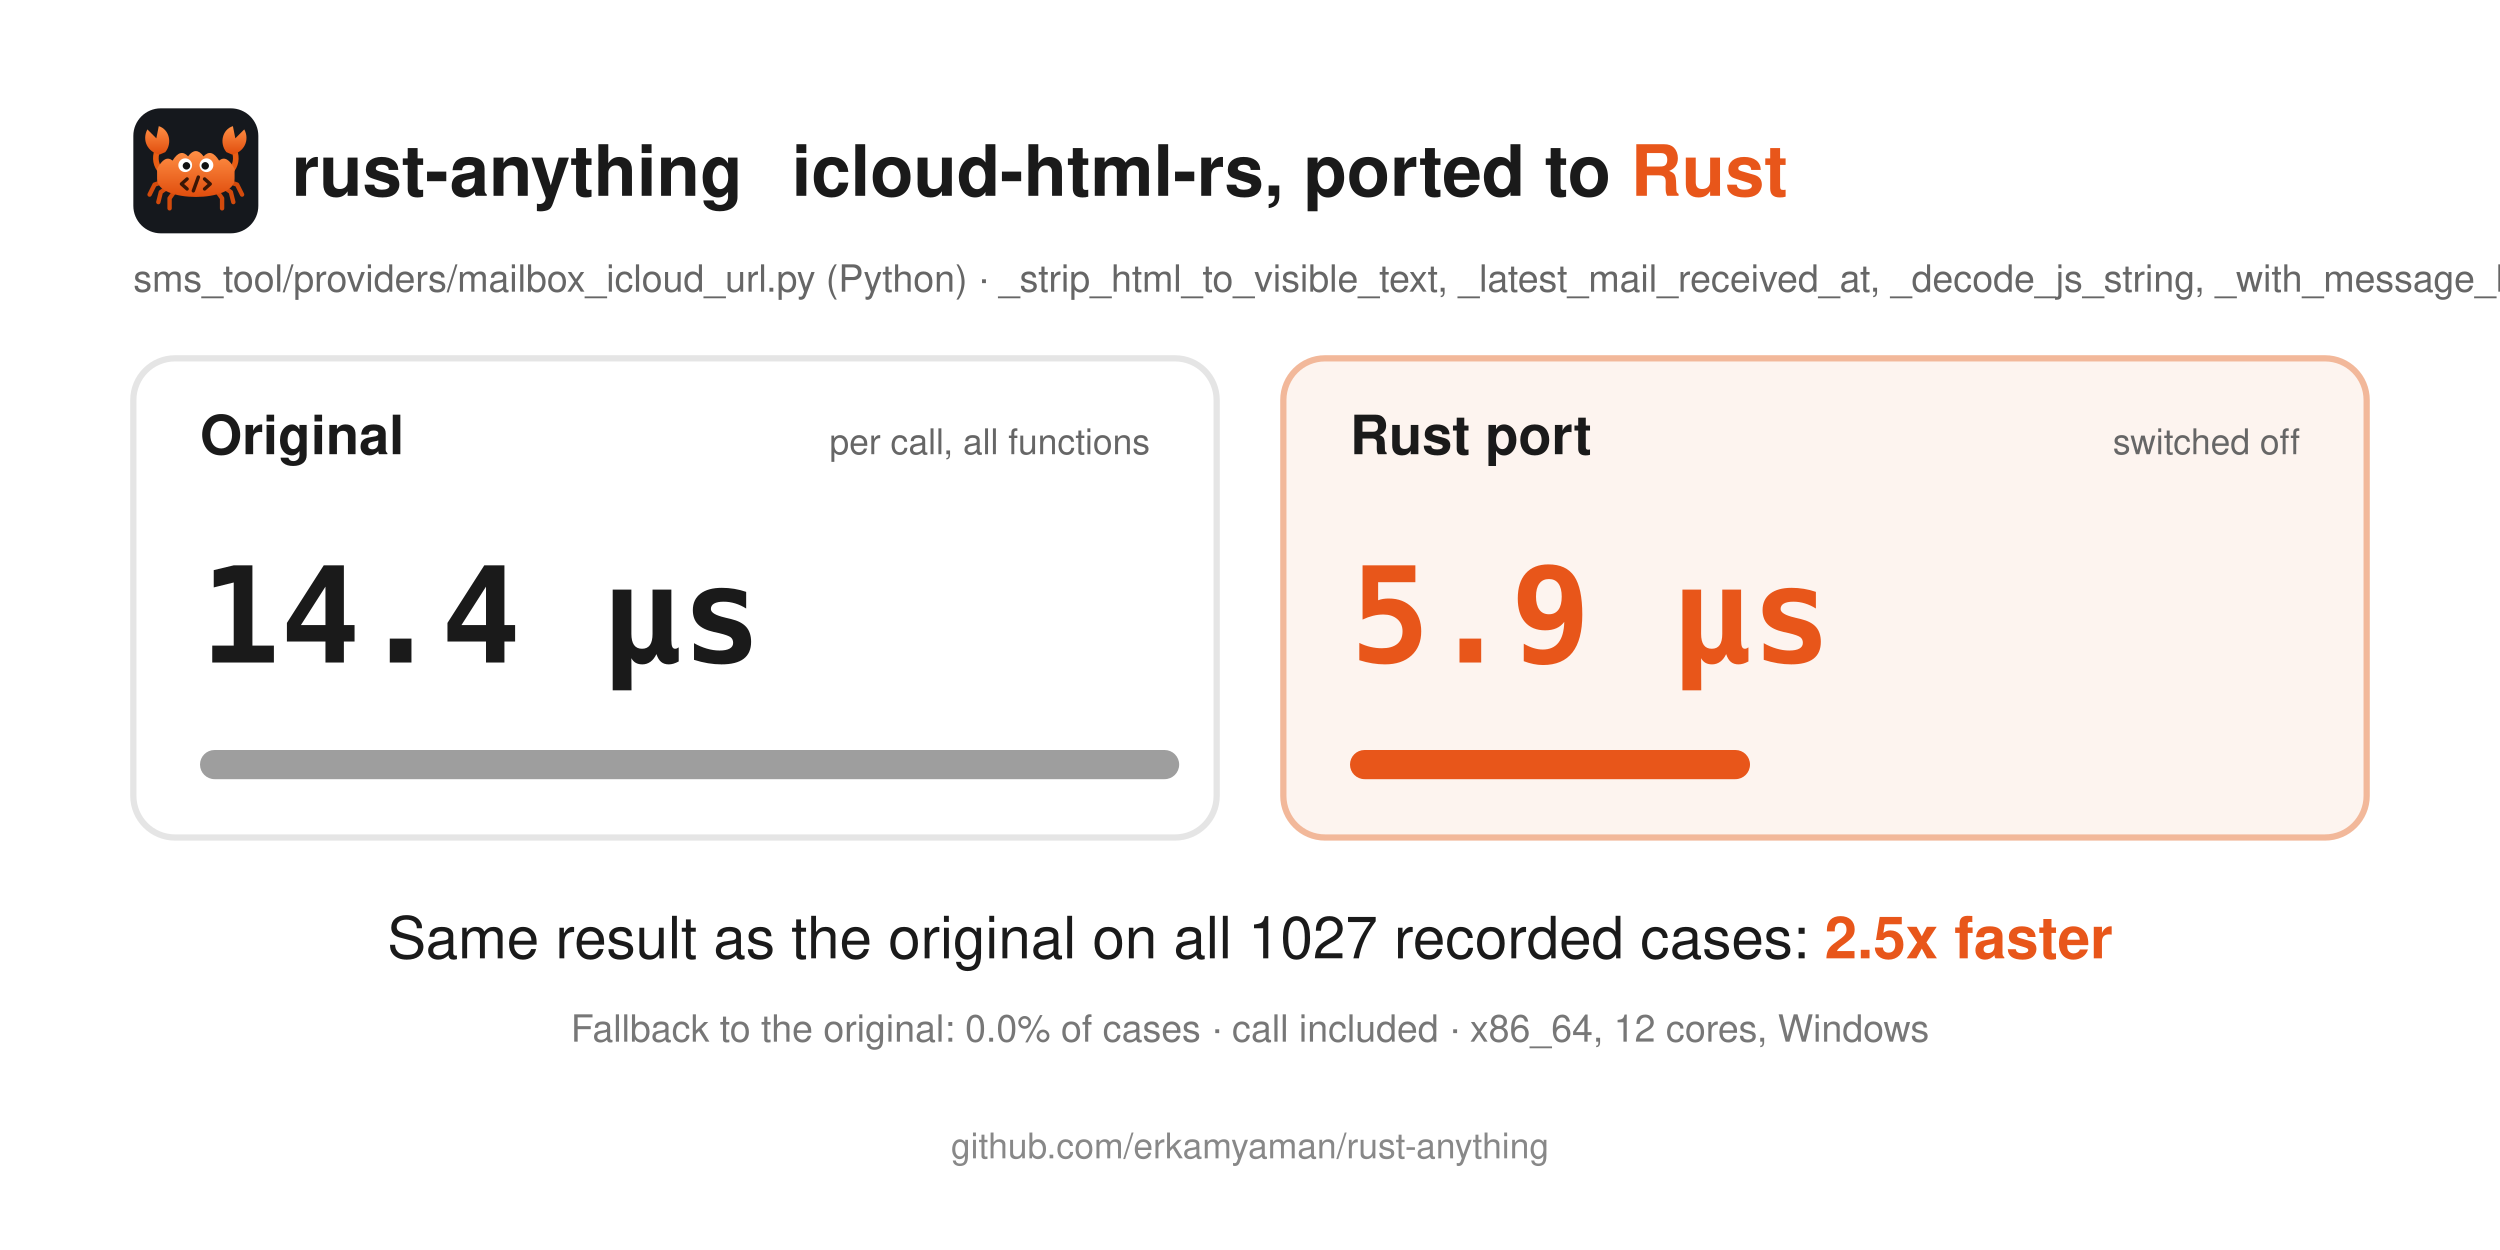
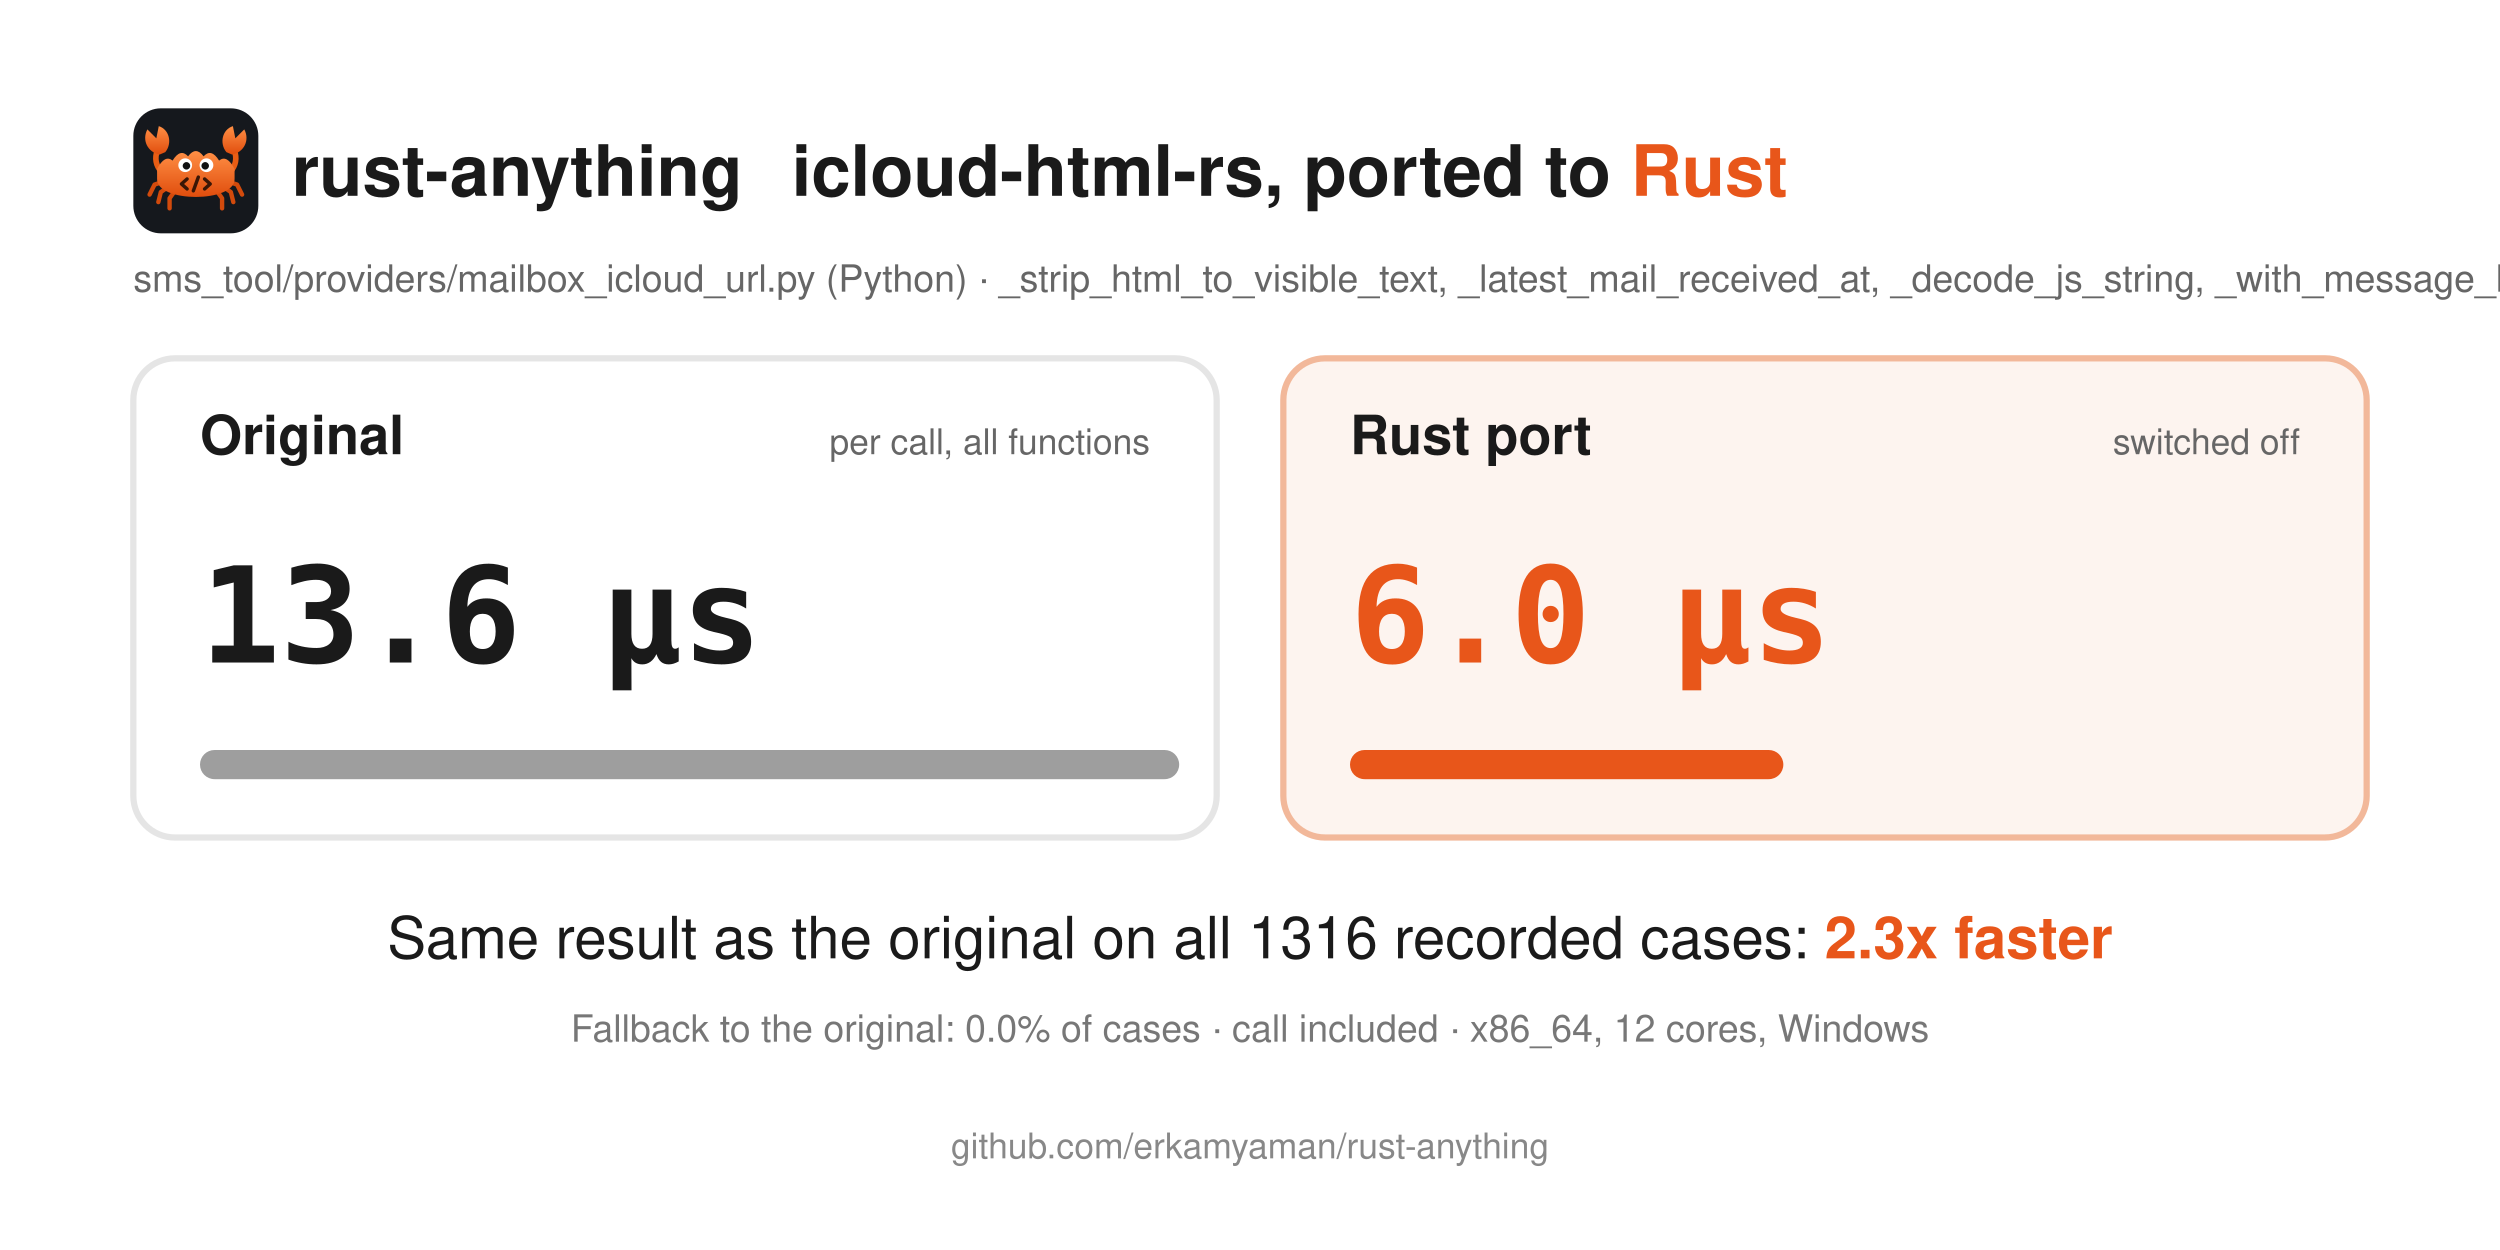
- <svg xmlns="http://www.w3.org/2000/svg" width="1200" height="600" viewBox="0 0 1200 600" role="img" aria-label="icloud-html-rs: 1027 of 1027 recorded cases match, 2.5x faster">
+ <svg xmlns="http://www.w3.org/2000/svg" width="1200" height="600" viewBox="0 0 1200 600" role="img" aria-label="icloud-html-rs: 1316 of 1316 recorded cases match, 2.3x faster">
  <rect width="1200" height="600" fill="#ffffff" />
  <g font-family="-apple-system, BlinkMacSystemFont, 'Segoe UI', Helvetica, Arial, sans-serif">
    <svg x="64" y="52" width="60" height="60" viewBox="0 0 200 200">
      <rect width="200" height="200" rx="44" fill="#15181d" />
      <defs>
        <linearGradient id="shell" x1="0" y1="0" x2="0" y2="1">
          <stop offset="0" stop-color="#ff8f45" />
          <stop offset="1" stop-color="#e04d0d" />
        </linearGradient>
      </defs>
      <g transform="translate(0,-8)">
        <path d="M52,124 L34,130 L26,146" stroke="#d24a0c" stroke-width="7" stroke-linecap="round" stroke-linejoin="round" fill="none" />
        <path d="M58,132 L44,142 L40,158" stroke="#d24a0c" stroke-width="7" stroke-linecap="round" stroke-linejoin="round" fill="none" />
        <path d="M68,138 L58,152 L58,168" stroke="#d24a0c" stroke-width="7" stroke-linecap="round" stroke-linejoin="round" fill="none" />
        <path d="M148,124 L166,130 L174,146" stroke="#d24a0c" stroke-width="7" stroke-linecap="round" stroke-linejoin="round" fill="none" />
        <path d="M142,132 L156,142 L160,158" stroke="#d24a0c" stroke-width="7" stroke-linecap="round" stroke-linejoin="round" fill="none" />
        <path d="M132,138 L142,152 L142,168" stroke="#d24a0c" stroke-width="7" stroke-linecap="round" stroke-linejoin="round" fill="none" />
        <path d="M48,112 C38,104 34,92 37,80" stroke="#e85d14" stroke-width="9" stroke-linecap="round" fill="none" />
        <path d="M152,112 C162,104 166,92 163,80" stroke="#e85d14" stroke-width="9" stroke-linecap="round" fill="none" />
        <g transform="translate(42,82) scale(1.3,1.3)">
          <path d="M0,0 C-15,-3 -22,-18 -15,-31 L-4,-20 L-1,-35 C12,-31 16,-14 7,-3 Z" fill="url(#shell)" />
        </g>
        <g transform="translate(158,82) scale(-1.3,1.3)">
          <path d="M0,0 C-15,-3 -22,-18 -15,-31 L-4,-20 L-1,-35 C12,-31 16,-14 7,-3 Z" fill="url(#shell)" />
        </g>
        <path d="M38.0,120.4 L38.0,105.0 Q50.4,81.4 62.8,91.6 Q75.2,71.4 87.6,84.8 Q100.0,68.0 112.4,84.8 Q124.8,71.4 137.2,91.6 Q149.6,81.4 162.0,105.0 L162.0,120.4 C164.0,159.6 36.0,159.6 38.0,120.4 Z" fill="url(#shell)" />
        <circle cx="83" cy="99" r="11" fill="#fff" />
        <circle cx="117" cy="99" r="11" fill="#fff" />
        <circle cx="85" cy="100" r="6" fill="#111" />
        <circle cx="115" cy="100" r="6" fill="#111" />
        <g stroke="#3a1606" stroke-width="5.5" stroke-linecap="round" stroke-linejoin="round" fill="none">
          <path d="M86,121 L77,129 L86,137" />
          <path d="M104,118 L96,140" />
          <path d="M114,121 L123,129 L114,137" />
        </g>
      </g>
    </svg>
    <text x="140" y="94" font-size="34" font-weight="700" fill="#1a1a1a">rust-anything</text>
    <text x="380" y="94" font-size="34" font-weight="700" fill="#1a1a1a">icloud-html-rs, ported to <tspan fill="#e8561a">Rust</tspan>
    </text>
-     <text x="64" y="140" font-size="18" fill="#666666">sms_tool/providers/mailbox_icloud_url.py (Python) · _strip_html_to_visible_text, _latest_mail_received_at, _decode_js_string, _with_message_limit, _same_origin, _extract_url_credentials</text>
+     <text x="64" y="140" font-size="18" fill="#666666">sms_tool/providers/mailbox_icloud_url.py (Python) · _strip_html_to_visible_text, _latest_mail_received_at, _decode_js_string, _with_message_limit, _same_origin, _extract_url_credentials, _yangyang_api_paths</text>
    <rect x="64" y="172" width="520" height="230" rx="20" fill="#ffffff" stroke="#e5e5e5" stroke-width="3" />
    <text x="96" y="218" font-size="26" font-weight="700" fill="#1a1a1a">Original</text>
    <text x="552" y="218" font-size="17" fill="#666666" text-anchor="end">per call, all functions</text>
-     <text x="96" y="318" font-family="ui-monospace, SFMono-Regular, Menlo, Consolas, monospace" font-size="64" font-weight="700" fill="#1a1a1a">14.4 µs</text>
+     <text x="96" y="318" font-family="ui-monospace, SFMono-Regular, Menlo, Consolas, monospace" font-size="64" font-weight="700" fill="#1a1a1a">13.6 µs</text>
    <rect x="96" y="360" width="470" height="14" rx="7" fill="#9e9e9e" />
    <rect x="616" y="172" width="520" height="230" rx="20" fill="#fdf4ef" stroke="#f2b89a" stroke-width="3" />
    <text x="648" y="218" font-size="26" font-weight="700" fill="#1a1a1a">Rust port</text>
    <text x="1104" y="218" font-size="17" fill="#666666" text-anchor="end">switched off</text>
-     <text x="648" y="318" font-family="ui-monospace, SFMono-Regular, Menlo, Consolas, monospace" font-size="64" font-weight="700" fill="#e8561a">5.9 µs</text>
-     <rect x="648" y="360" width="192" height="14" rx="7" fill="#e8561a" />
-     <text x="600" y="460" font-size="28" fill="#1a1a1a" text-anchor="middle">Same result as the original on all 1027 recorded cases: <tspan font-weight="700" fill="#e8561a">2.5x faster</tspan>
+     <text x="648" y="318" font-family="ui-monospace, SFMono-Regular, Menlo, Consolas, monospace" font-size="64" font-weight="700" fill="#e8561a">6.0 µs</text>
+     <rect x="648" y="360" width="208" height="14" rx="7" fill="#e8561a" />
+     <text x="600" y="460" font-size="28" fill="#1a1a1a" text-anchor="middle">Same result as the original on all 1316 recorded cases: <tspan font-weight="700" fill="#e8561a">2.3x faster</tspan>
    </text>
    <text x="600" y="500" font-size="18" fill="#777777" text-anchor="middle">Fallback to the original: 0.0% of cases · call included · x86_64, 12 cores, Windows</text>
    <text x="600" y="556" font-size="17" fill="#888888" text-anchor="middle">github.com/erkamyaman/rust-anything</text>
  </g>
</svg>
